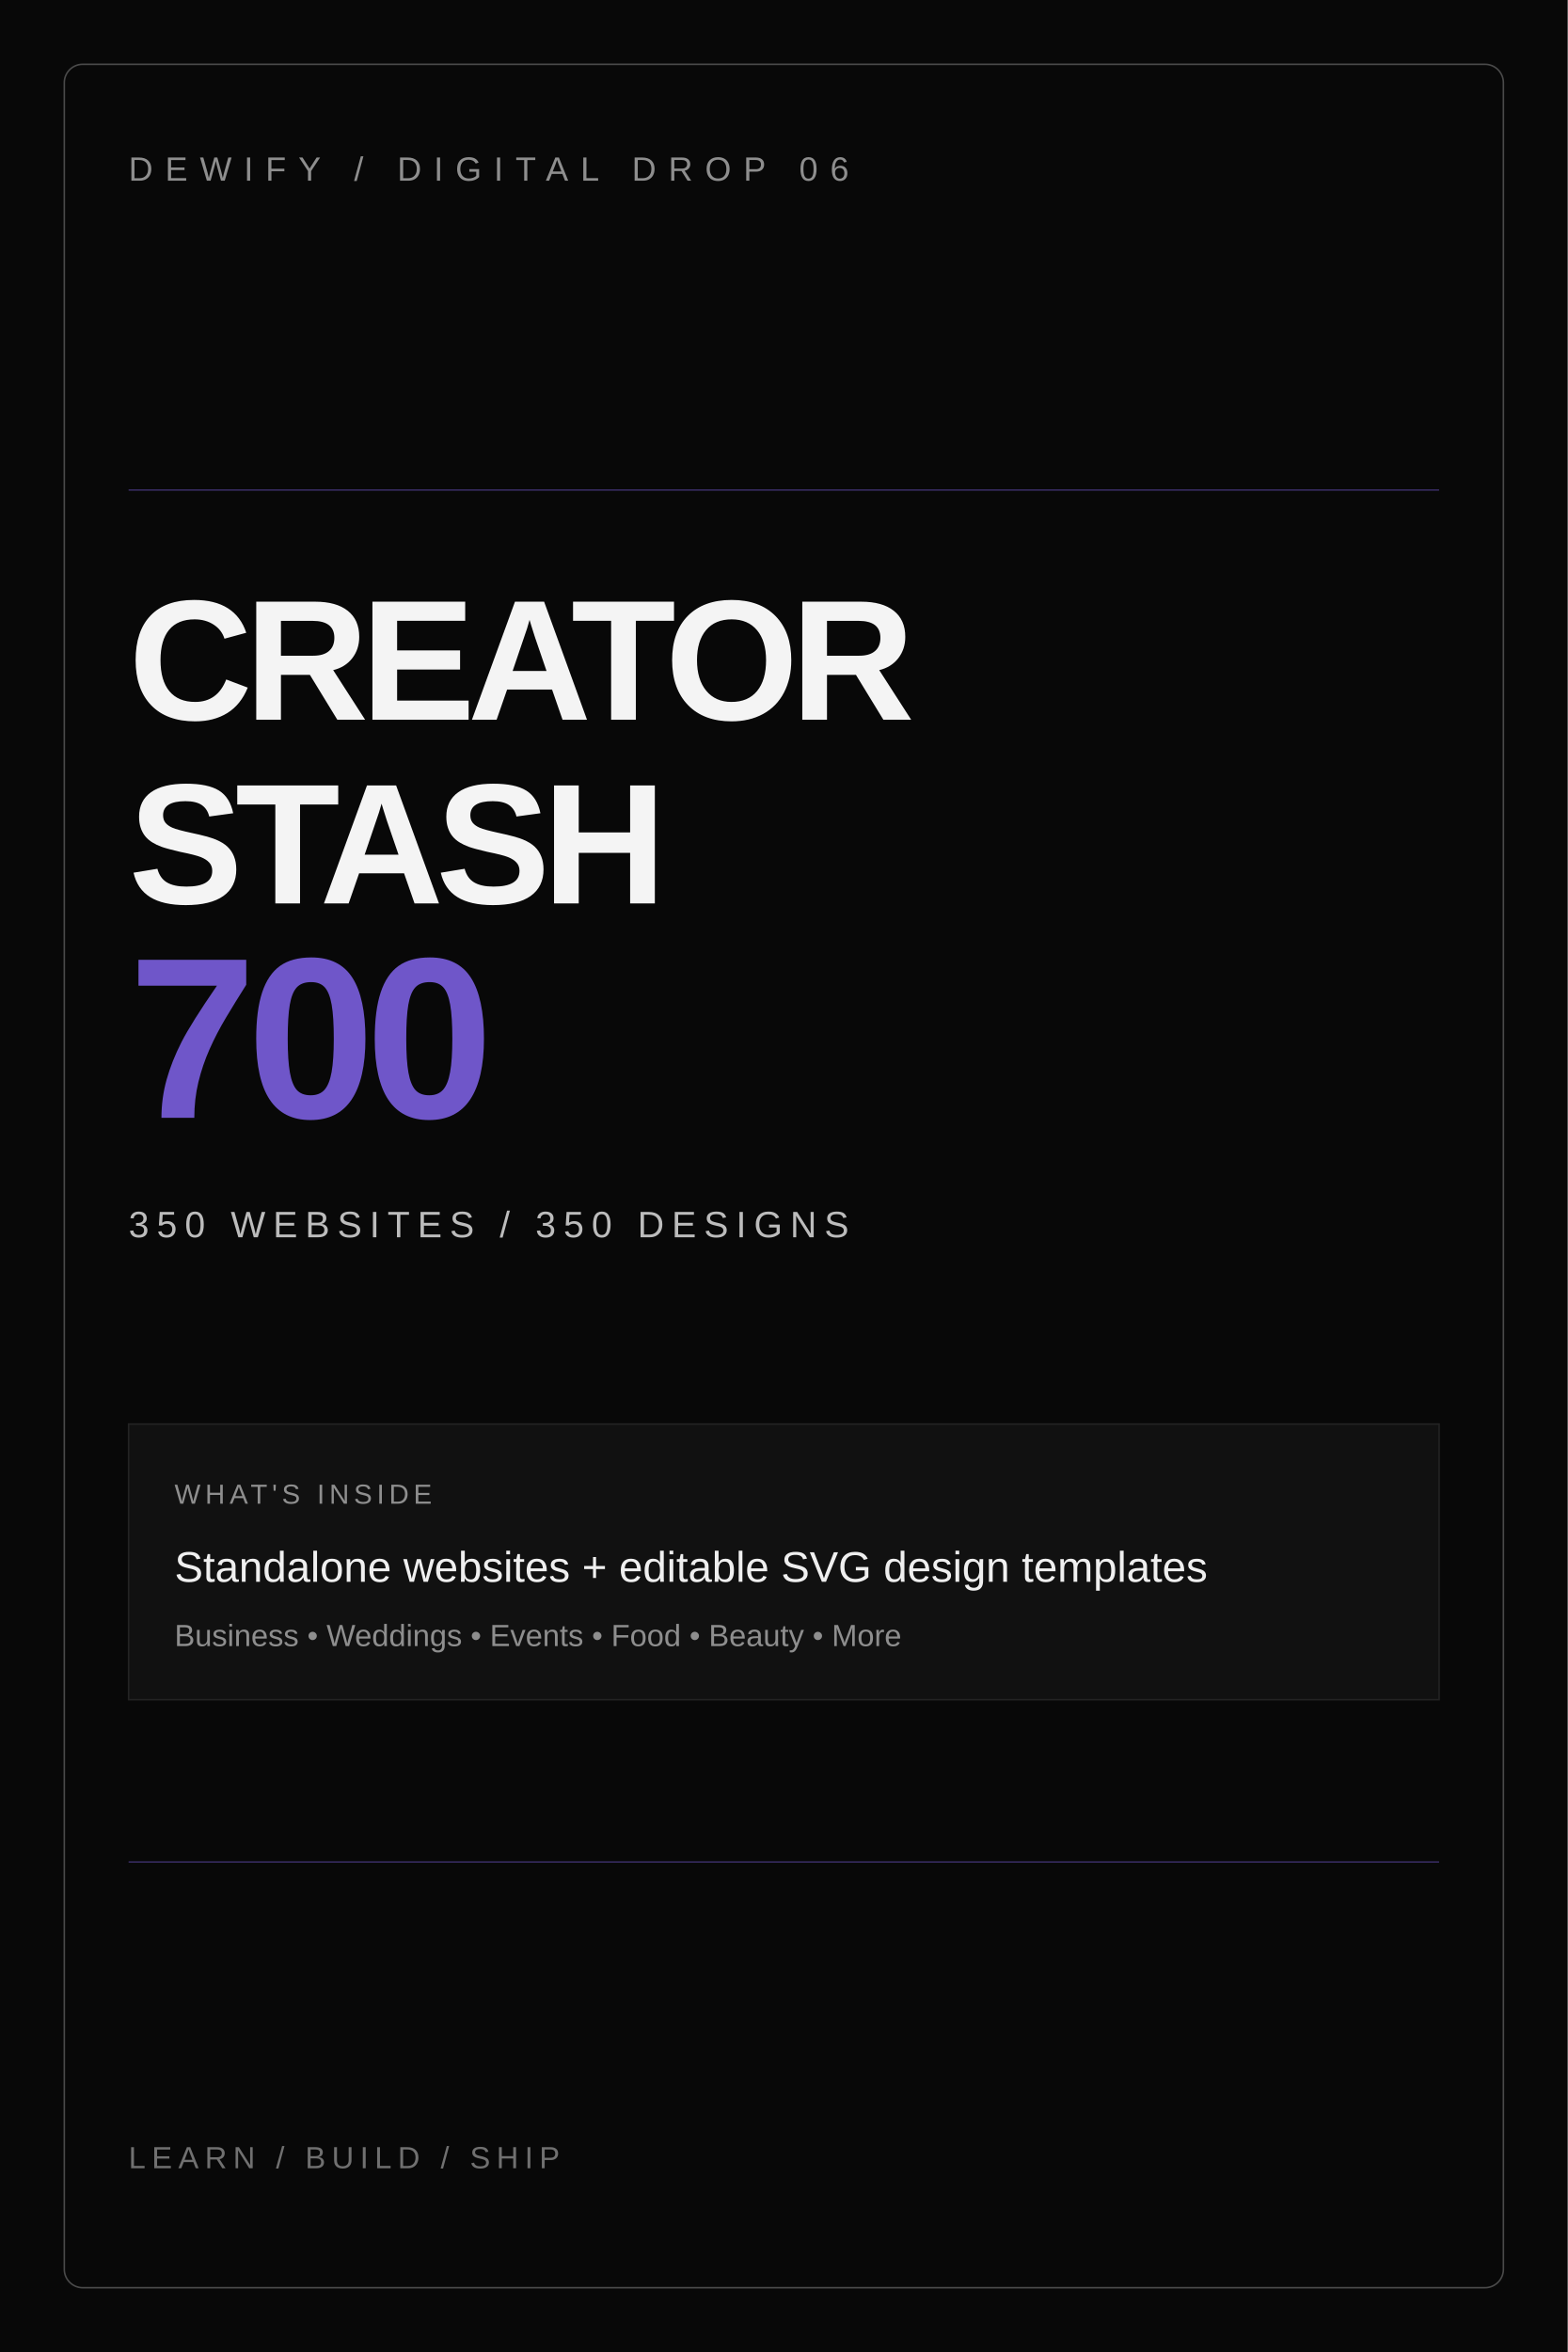
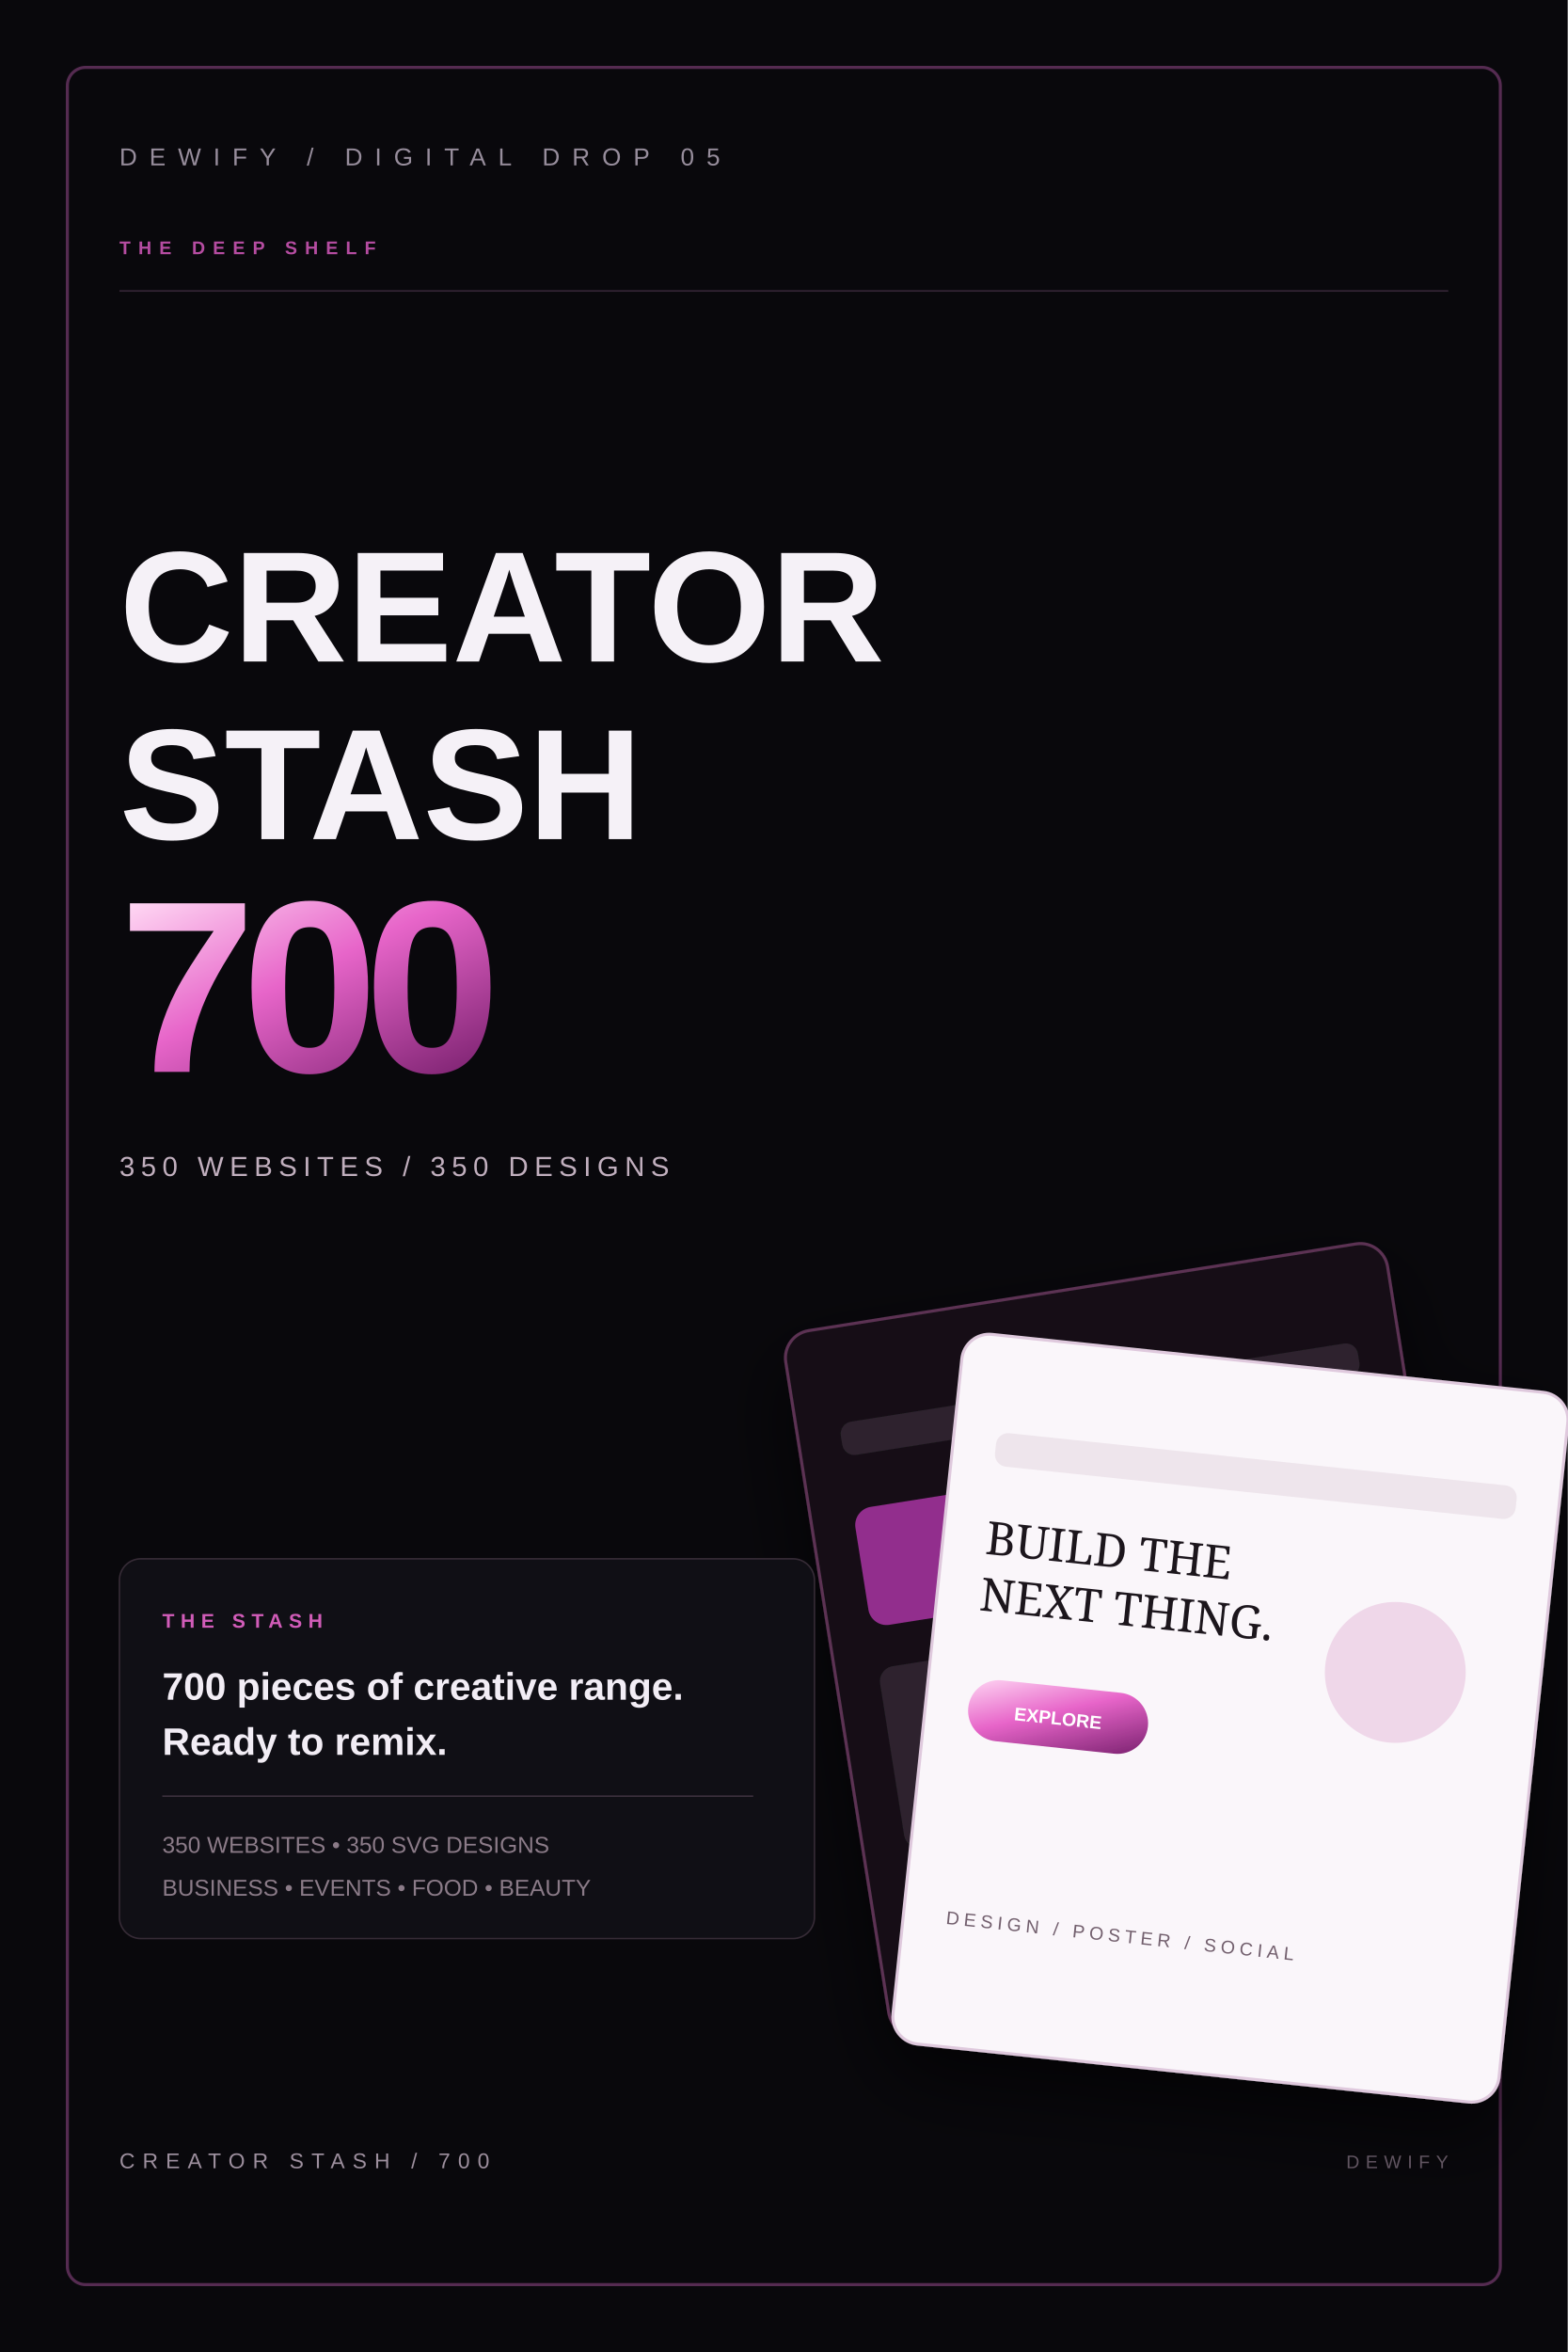
- <svg xmlns="http://www.w3.org/2000/svg" viewBox="0 0 1024 1536">
-   <rect width="1024" height="1536" fill="#080808" />
-   <rect x="42" y="42" width="940" height="1452" rx="12" fill="none" stroke="#d8d8d8" stroke-opacity=".32" />
-   <path d="M84 320H940M84 1216H940" stroke="#6f56c9" stroke-opacity=".45" />
-   <text x="84" y="118" fill="#8e8e8e" font-family="Arial,Helvetica,sans-serif" font-size="22" letter-spacing="8">DEWIFY / DIGITAL DROP 06</text>
-   <text x="84" y="470" fill="#f4f4f4" font-family="Arial,Helvetica,sans-serif" font-size="112" font-weight="700" letter-spacing="-5">CREATOR</text>
-   <text x="84" y="590" fill="#f4f4f4" font-family="Arial,Helvetica,sans-serif" font-size="112" font-weight="700" letter-spacing="-5">STASH</text>
-   <text x="84" y="730" fill="#6f56c9" font-family="Arial,Helvetica,sans-serif" font-size="150" font-weight="700" letter-spacing="-6">700</text>
-   <text x="84" y="808" fill="#bcbcbc" font-family="Arial,Helvetica,sans-serif" font-size="24" letter-spacing="5">350 WEBSITES  /  350 DESIGNS</text>
-   <g transform="translate(84 930)">
-     <rect width="856" height="180" fill="#111111" stroke="#232323" />
-     <text x="30" y="52" fill="#8e8e8e" font-family="Arial,Helvetica,sans-serif" font-size="18" letter-spacing="3">WHAT'S INSIDE</text>
-     <text x="30" y="103" fill="#efefef" font-family="Arial,Helvetica,sans-serif" font-size="28">Standalone websites + editable SVG design templates</text>
-     <text x="30" y="145" fill="#8e8e8e" font-family="Arial,Helvetica,sans-serif" font-size="20">Business • Weddings • Events • Food • Beauty • More</text>
+ <svg xmlns="http://www.w3.org/2000/svg" viewBox="0 0 1024 1536" role="img" aria-labelledby="title desc">
+   <defs>
+     <linearGradient id="m" x1="0" y1="0" x2="1" y2="1">
+       <stop stop-color="#ffd9f4" />
+       <stop offset=".45" stop-color="#e765c9" />
+       <stop offset="1" stop-color="#79206e" />
+     </linearGradient>
+     <filter id="s">
+       <feDropShadow dx="0" dy="22" stdDeviation="24" flood-color="#000" flood-opacity=".62" />
+     </filter>
+   </defs>
+   <rect width="1024" height="1536" fill="#09080c" />
+   <rect x="44" y="44" width="936" height="1448" rx="12" fill="none" stroke="#552b51" stroke-width="2" />
+   <text x="78" y="108" fill="#978d9c" font-family="Arial" font-size="16" letter-spacing="8">DEWIFY / DIGITAL DROP 05</text>
+   <text x="78" y="166" fill="#b54ca1" font-family="Arial" font-size="12" font-weight="700" letter-spacing="5">THE DEEP SHELF</text>
+   <path d="M78 190H946" stroke="#372638" />
+   <text x="78" y="432" fill="#f5f1f7" font-family="Arial" font-size="103" font-weight="900">CREATOR</text>
+   <text x="78" y="548" fill="#f5f1f7" font-family="Arial" font-size="103" font-weight="900">STASH</text>
+   <text x="78" y="700" fill="url(#m)" font-family="Arial" font-size="160" font-weight="900" letter-spacing="-9">700</text>
+   <text x="78" y="768" fill="#c1afbe" font-family="Arial" font-size="18" letter-spacing="4">350 WEBSITES  /  350 DESIGNS</text>
+   <g transform="translate(544 838)" filter="url(#s)">
+     <g transform="rotate(-9 198 230)">
+       <rect width="398" height="466" rx="18" fill="#141015" stroke="#5b3153" stroke-width="2" />
+       <rect x="28" y="63" width="342" height="22" rx="8" fill="#2d222e" />
+       <rect x="28" y="120" width="342" height="78" rx="12" fill="#922d8d" />
+       <rect x="28" y="225" width="142" height="120" rx="10" fill="#2d222e" />
+       <rect x="190" y="230" width="180" height="12" rx="6" fill="#7f7180" />
+       <rect x="190" y="257" width="141" height="10" rx="5" fill="#4c414d" />
+       <rect x="190" y="283" width="112" height="10" rx="5" fill="#3b323d" />
+       <rect x="28" y="374" width="342" height="9" rx="4" fill="#554653" />
+       <text x="28" y="425" fill="#efa0dc" font-family="Arial" font-size="12" letter-spacing="3">WEBSITE / BUSINESS</text>
+     </g>
+     <g transform="translate(61 51) rotate(6 198 230)">
+       <rect width="398" height="466" rx="18" fill="#faf6fa" stroke="#dfc9dd" stroke-width="2" />
+       <rect x="28" y="63" width="342" height="22" rx="8" fill="#eee5ec" />
+       <text x="28" y="143" fill="#1c151d" font-family="Georgia,serif" font-size="30">BUILD THE</text>
+       <text x="28" y="180" fill="#1c151d" font-family="Georgia,serif" font-size="30">NEXT THING.</text>
+       <circle cx="303" cy="192" r="46" fill="#efd7e9" />
+       <rect x="28" y="224" width="118" height="40" rx="20" fill="url(#m)" />
+       <text x="87" y="249" text-anchor="middle" fill="#fff" font-family="Arial" font-size="12" font-weight="700">EXPLORE</text>
+       <text x="28" y="386" fill="#725f6d" font-family="Arial" font-size="12" letter-spacing="3">DESIGN / POSTER / SOCIAL</text>
+     </g>
  </g>
-   <text x="84" y="1416" fill="#707070" font-family="Arial,Helvetica,sans-serif" font-size="20" letter-spacing="4">LEARN / BUILD / SHIP</text>
+   <g transform="translate(78 1018)">
+     <rect width="454" height="248" rx="14" fill="#100f15" stroke="#362b36" />
+     <text x="28" y="45" fill="#d15cb8" font-family="Arial" font-size="13" font-weight="700" letter-spacing="4">THE STASH</text>
+     <text x="28" y="92" fill="#f2edf5" font-family="Arial" font-size="25" font-weight="800">700 pieces of creative range.</text>
+     <text x="28" y="128" fill="#f2edf5" font-family="Arial" font-size="25" font-weight="800">Ready to remix.</text>
+     <path d="M28 155H414" stroke="#3b303c" />
+     <text x="28" y="192" fill="#8b7b88" font-family="Arial" font-size="15">350 WEBSITES • 350 SVG DESIGNS</text>
+     <text x="28" y="220" fill="#8b7b88" font-family="Arial" font-size="15">BUSINESS • EVENTS • FOOD • BEAUTY</text>
+   </g>
+   <text x="78" y="1416" fill="#9d8f9e" font-family="Arial" font-size="14" letter-spacing="5">CREATOR STASH / 700</text>
+   <text x="946" y="1416" text-anchor="end" fill="#615561" font-family="Arial" font-size="12" letter-spacing="4">DEWIFY</text>
</svg>
